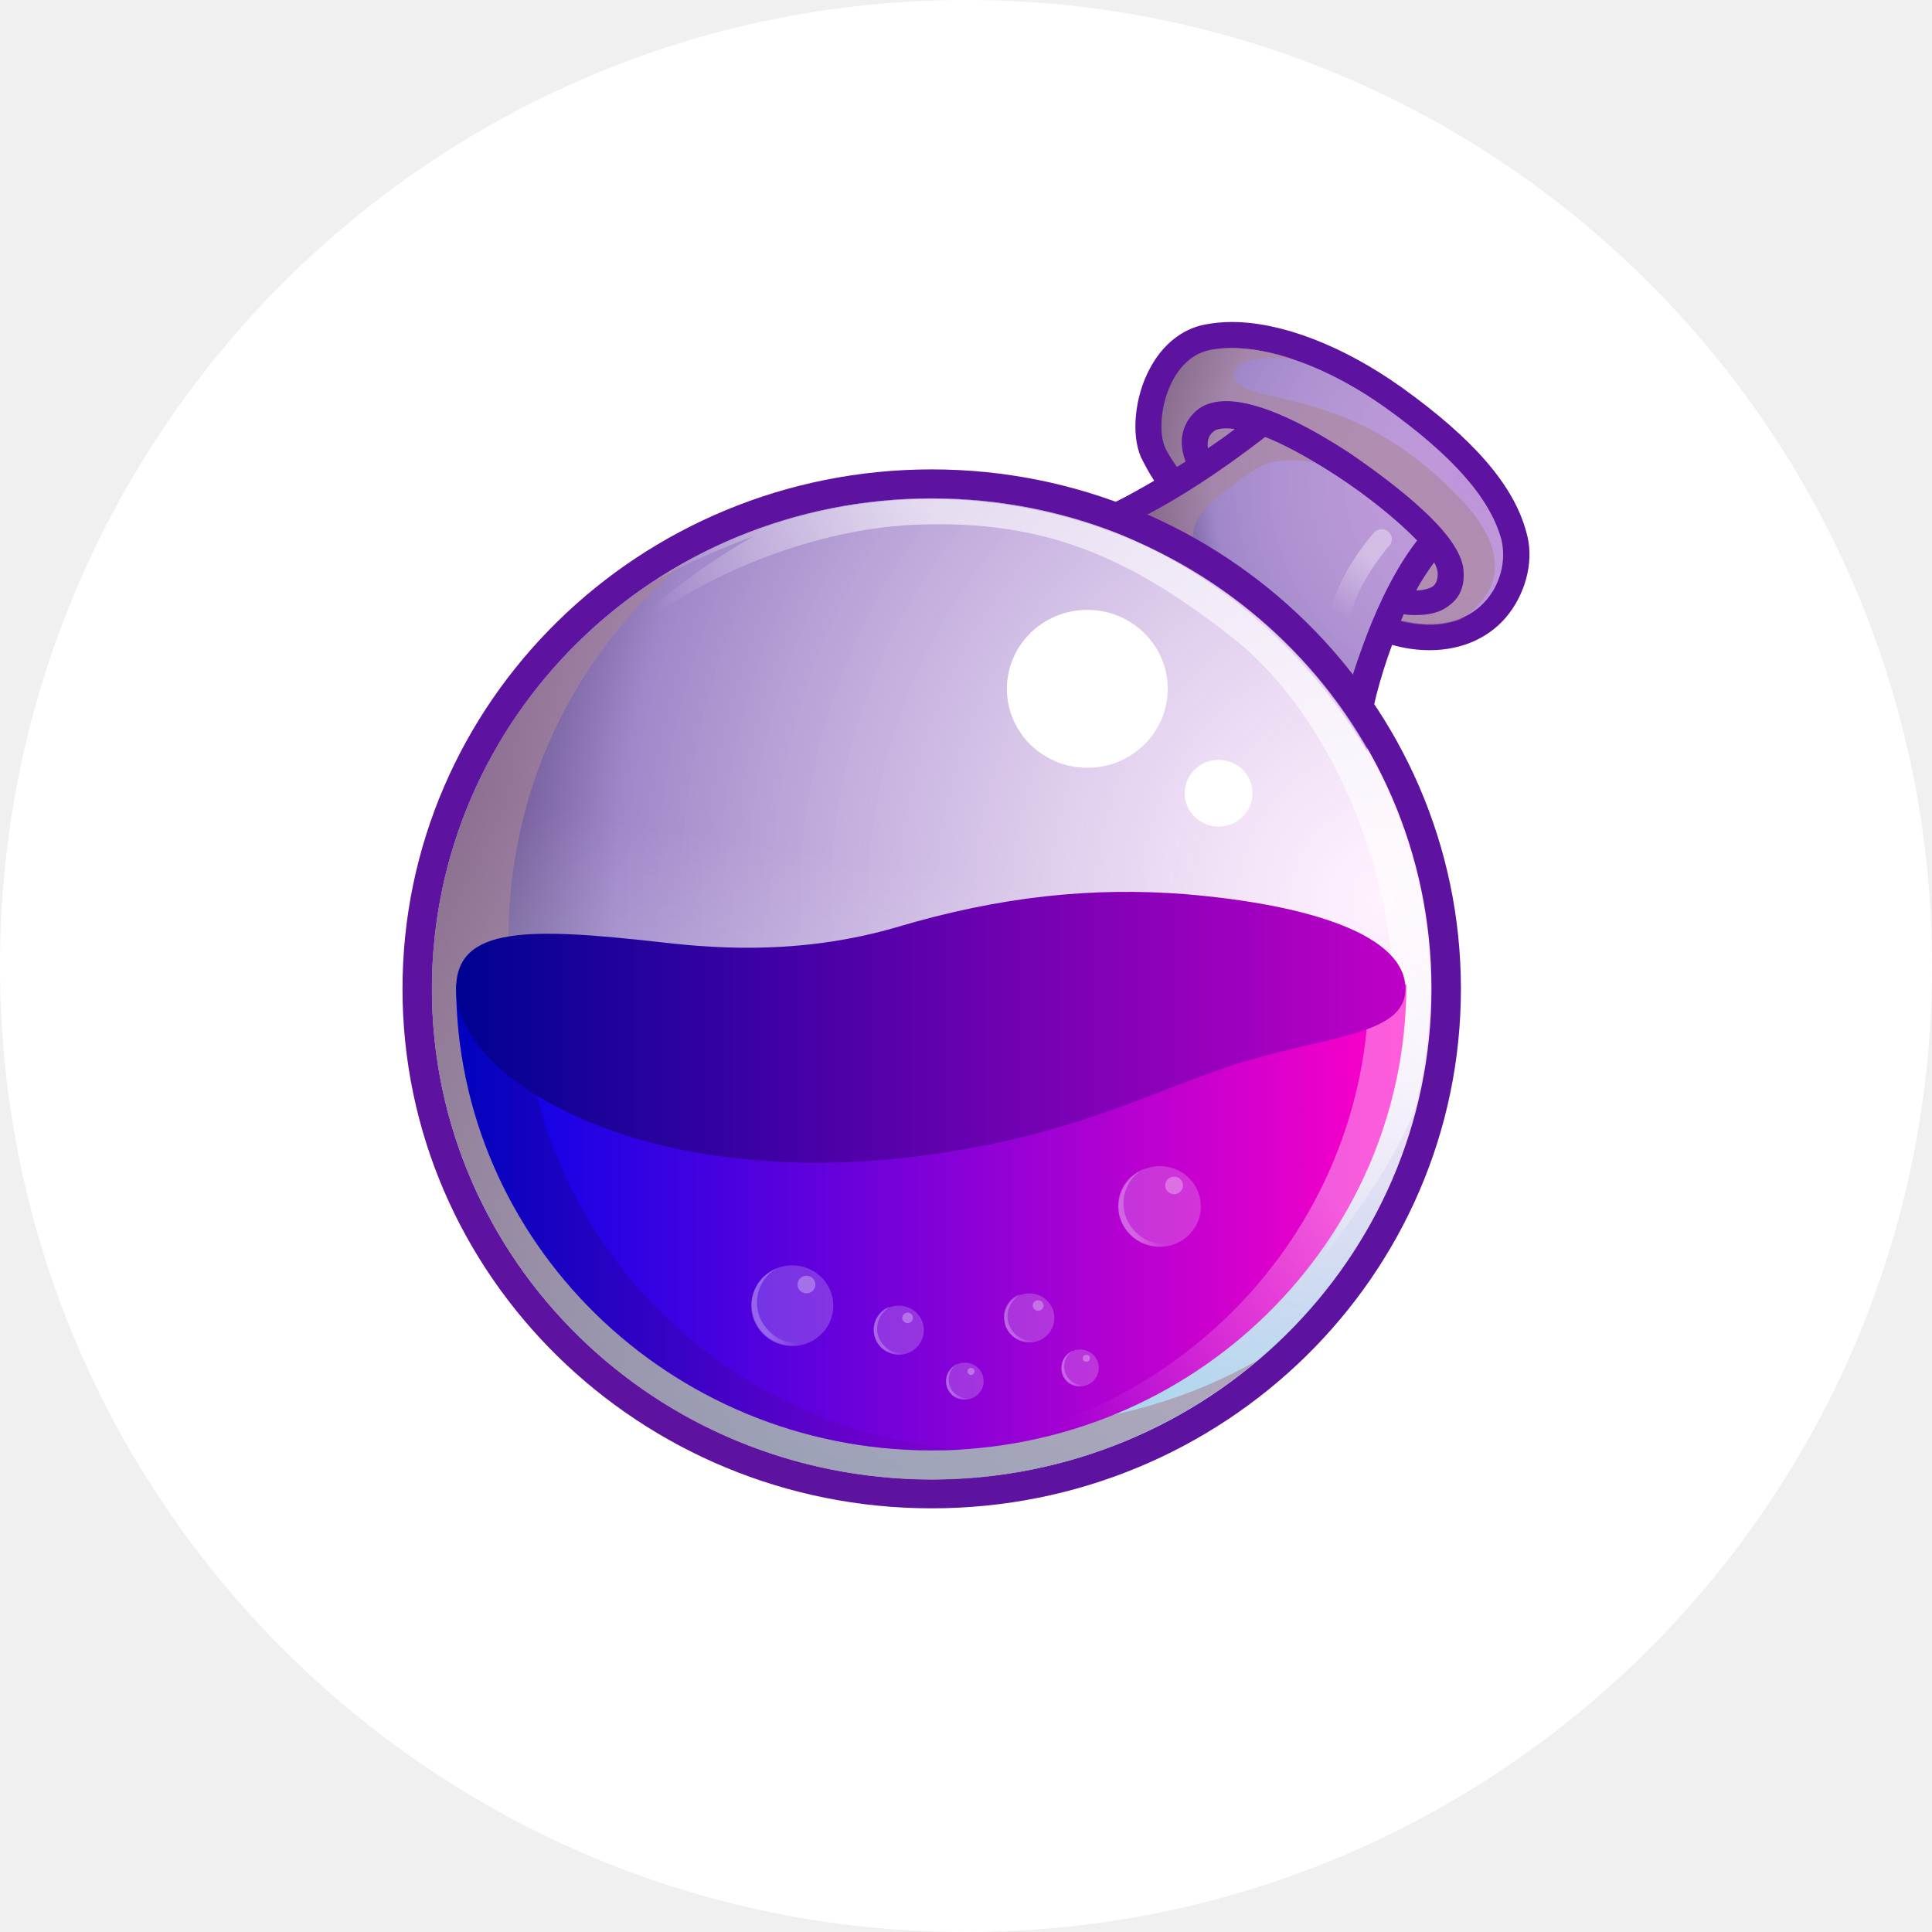
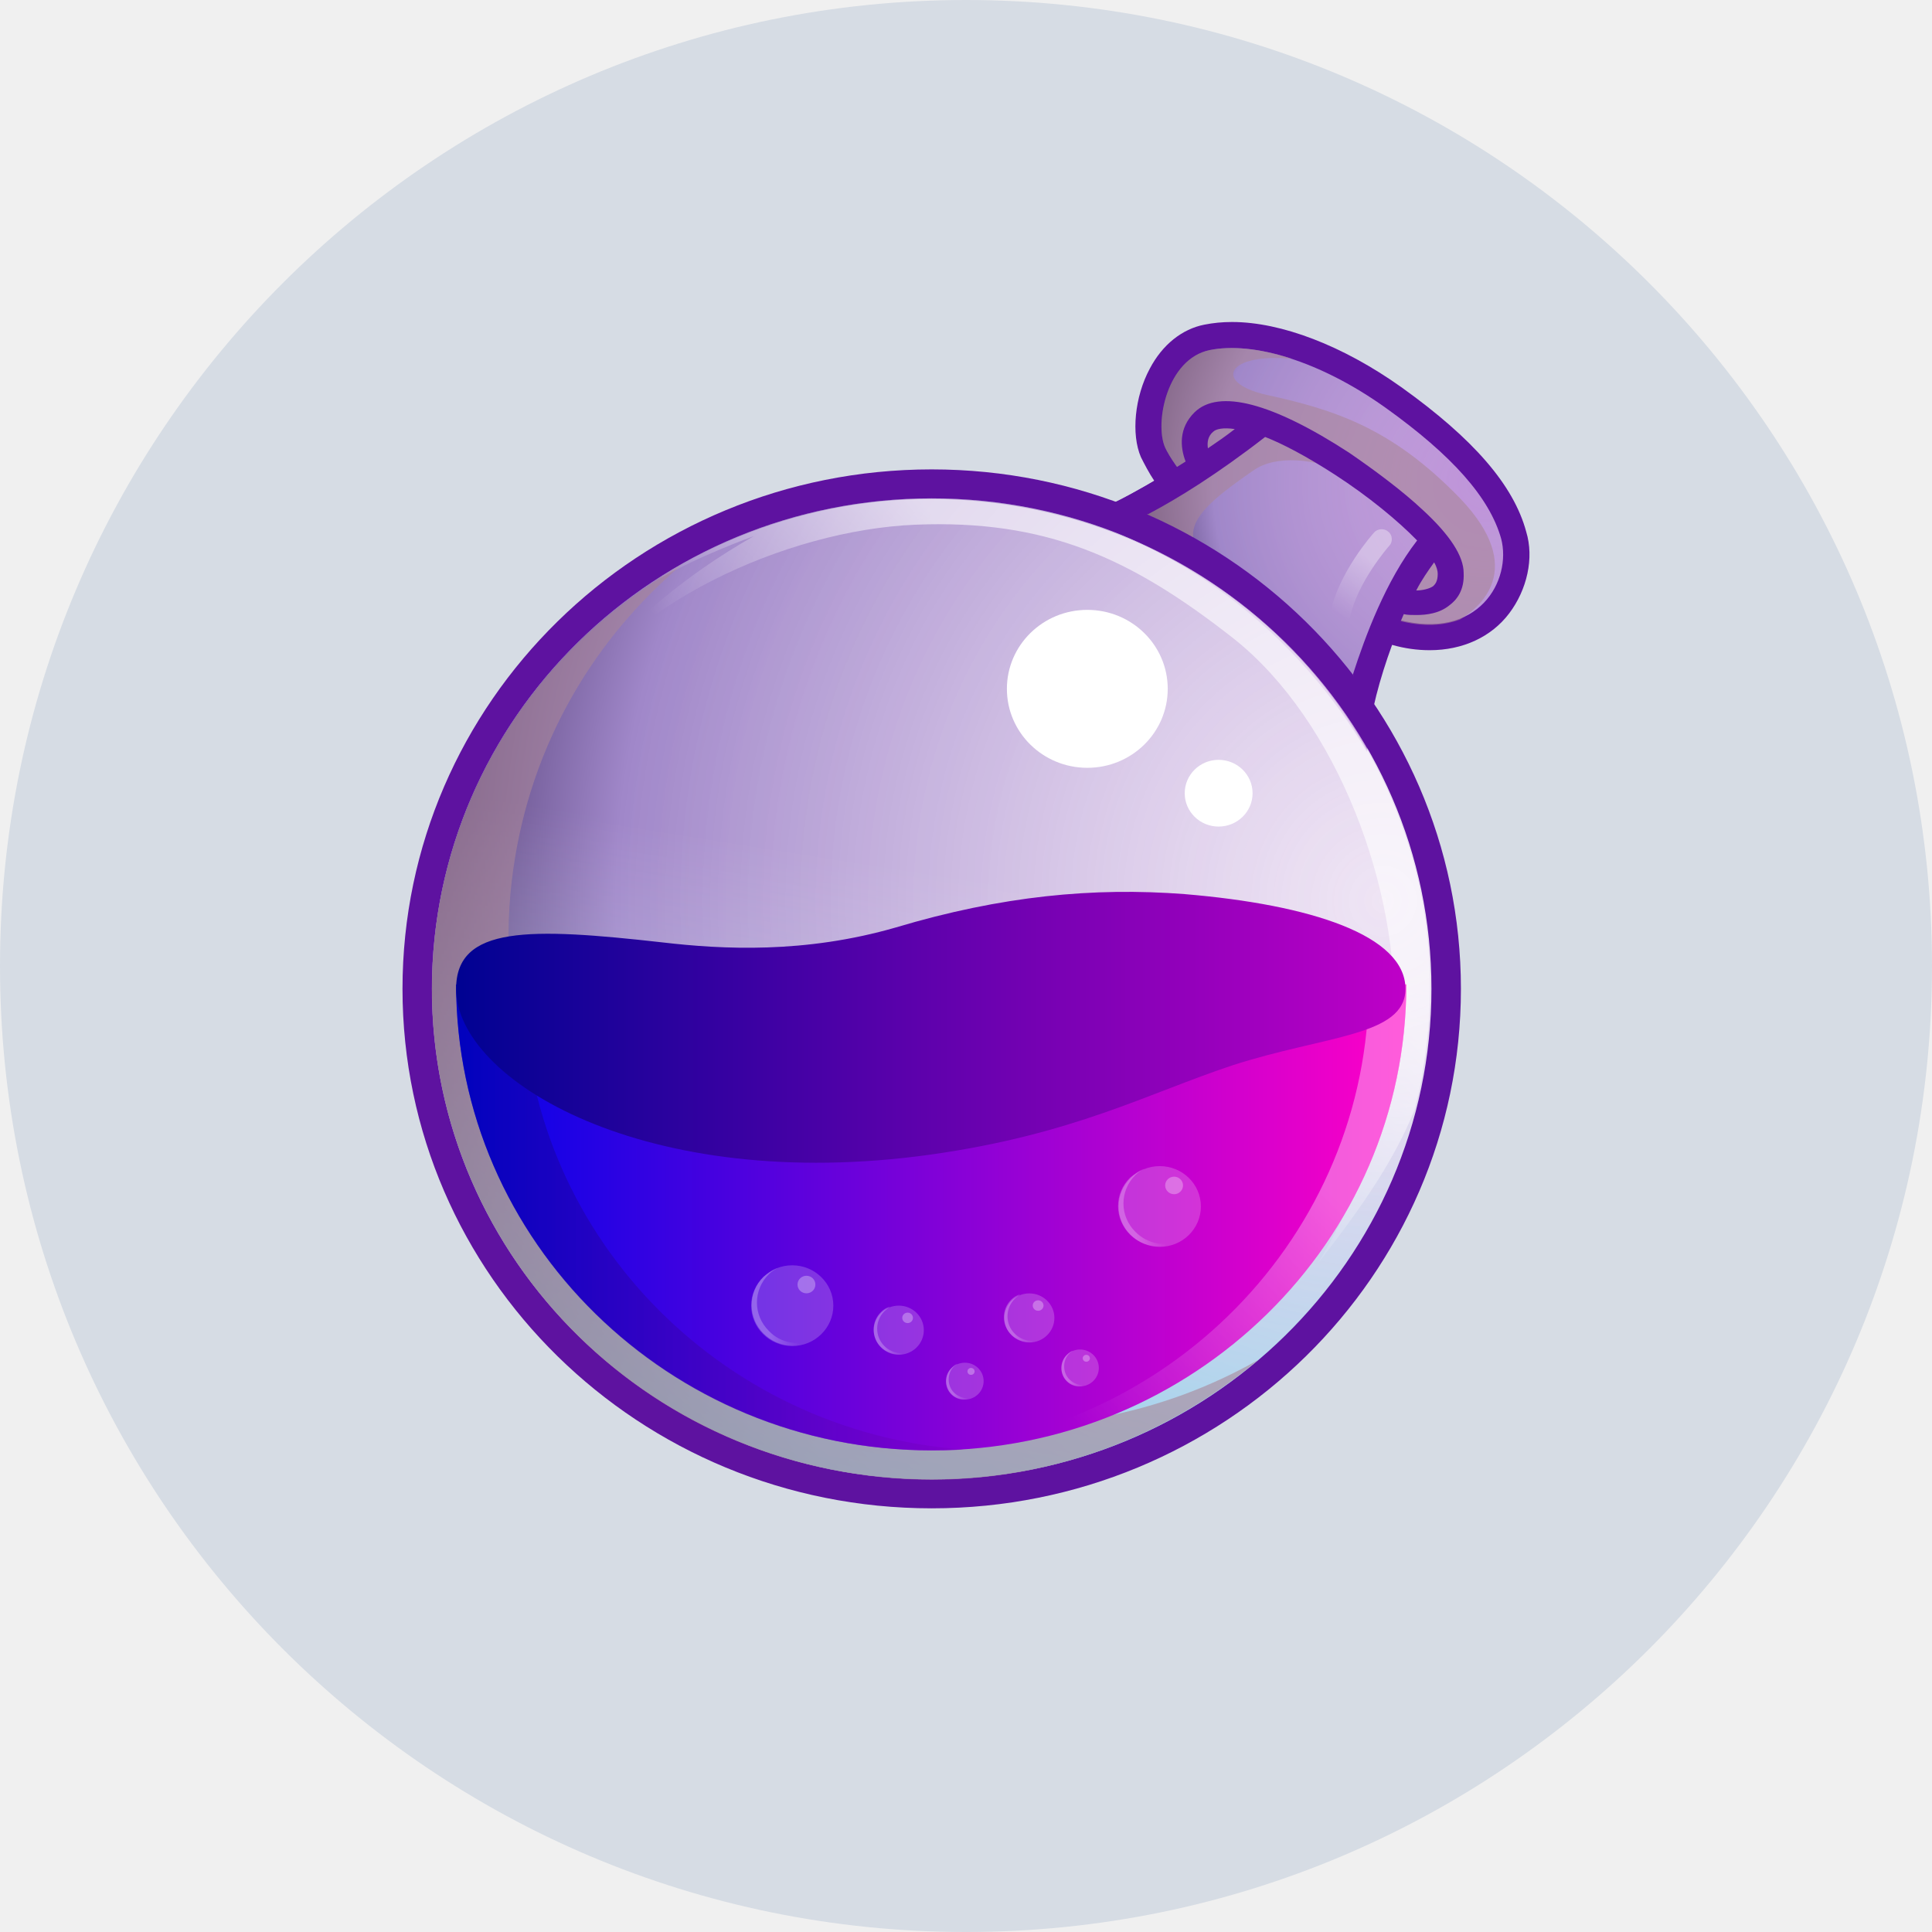
<svg xmlns="http://www.w3.org/2000/svg" width="24" height="24" viewBox="0 0 24 24" fill="none">
-   <circle cx="12" cy="12" r="12" fill="white" />
+   <circle cx="12" cy="12" r="12" fill="#D6DCE4" />
  <path d="M18.959 6.605C18.803 6.027 18.304 5.45 17.404 4.807C16.682 4.294 15.916 4 15.305 4C15.183 4 15.072 4.011 14.961 4.033C14.684 4.087 14.439 4.283 14.284 4.578C14.095 4.927 14.05 5.395 14.173 5.679C14.217 5.766 14.273 5.875 14.339 5.973C13.751 6.322 13.418 6.42 13.373 6.431C14.906 6.932 16.183 7.979 16.982 9.341L16.993 9.21C17.027 8.851 17.138 8.436 17.293 8.011C17.449 8.055 17.604 8.077 17.76 8.077C18.171 8.077 18.526 7.913 18.748 7.619C18.97 7.325 19.059 6.932 18.959 6.605Z" fill="#5E12A0" />
  <path d="M17.36 7.695C18.371 7.968 18.782 7.205 18.648 6.692C18.504 6.18 18.038 5.657 17.216 5.068C16.394 4.48 15.561 4.24 15.028 4.349C14.495 4.458 14.34 5.254 14.473 5.559C14.528 5.679 14.651 5.853 14.817 6.049C14.606 6.191 14.406 6.3 14.24 6.398C15.261 6.845 16.15 7.543 16.816 8.415C16.894 8.12 17.005 7.859 17.105 7.63C17.183 7.641 17.271 7.662 17.36 7.695Z" fill="url(#paint0_radial_5685_19370)" />
  <path d="M11.574 18.377C15.003 18.377 17.782 15.649 17.782 12.284C17.782 8.918 15.003 6.19 11.574 6.19C8.146 6.19 5.366 8.918 5.366 12.284C5.366 15.649 8.146 18.377 11.574 18.377Z" fill="url(#paint1_radial_5685_19370)" />
  <path opacity="0.6" d="M18.138 6.191C17.294 5.319 16.584 5.09 15.729 4.904C15.062 4.752 15.24 4.381 16.05 4.457C15.662 4.327 15.295 4.294 15.029 4.348C14.496 4.457 14.34 5.253 14.473 5.558C14.529 5.678 14.651 5.853 14.818 6.049C14.518 6.245 14.263 6.387 14.052 6.496C14.152 6.539 14.274 6.594 14.418 6.67C14.796 6.866 15.207 7.193 15.207 7.193C14.585 6.67 14.718 6.43 15.573 5.842C15.839 5.656 16.328 5.678 16.783 5.907C17.239 6.136 17.772 6.714 17.772 6.714L17.261 7.673C17.294 7.684 17.328 7.695 17.361 7.706C17.683 7.793 17.938 7.771 18.138 7.695C18.372 7.553 18.982 7.074 18.138 6.191Z" fill="#A98698" />
  <path d="M15.716 5.428C15.938 5.515 16.227 5.667 16.582 5.896C17.004 6.169 17.371 6.474 17.604 6.714C17.215 7.215 16.96 7.902 16.805 8.382C16.882 8.491 16.971 8.6 17.049 8.709C17.127 8.436 17.26 8.033 17.438 7.629C17.482 7.64 17.538 7.64 17.593 7.64C17.726 7.64 17.882 7.619 18.004 7.52C18.093 7.455 18.193 7.335 18.182 7.117C18.182 6.91 18.015 6.648 17.671 6.332C17.427 6.103 17.093 5.853 16.76 5.624C15.805 5.003 15.139 4.828 14.839 5.122C14.639 5.319 14.661 5.558 14.728 5.733C14.373 5.962 14.073 6.125 13.873 6.234C14.006 6.278 14.128 6.332 14.261 6.387C14.617 6.202 15.128 5.885 15.716 5.428ZM17.815 6.986C17.848 7.041 17.86 7.095 17.86 7.128C17.86 7.226 17.826 7.259 17.804 7.281C17.76 7.313 17.671 7.335 17.593 7.335C17.66 7.204 17.737 7.095 17.815 6.986ZM15.072 5.362C15.105 5.33 15.194 5.308 15.339 5.33C15.228 5.417 15.117 5.493 15.005 5.569C14.994 5.493 15.005 5.417 15.072 5.362Z" fill="#5E12A0" />
  <path d="M11.574 5.831C7.943 5.831 5 8.719 5 12.284C5 15.848 7.943 18.737 11.574 18.737C15.206 18.737 18.148 15.848 18.148 12.284C18.148 8.719 15.195 5.831 11.574 5.831ZM11.574 18.377C8.143 18.377 5.366 15.652 5.366 12.284C5.366 8.916 8.143 6.191 11.574 6.191C15.006 6.191 17.782 8.916 17.782 12.284C17.782 15.652 14.995 18.377 11.574 18.377Z" fill="#5E12A0" />
  <path opacity="0.6" d="M11.574 18.377C15.003 18.377 17.782 15.649 17.782 12.284C17.782 8.918 15.003 6.19 11.574 6.19C8.146 6.19 5.366 8.918 5.366 12.284C5.366 15.649 8.146 18.377 11.574 18.377Z" fill="url(#paint2_linear_5685_19370)" />
  <path opacity="0.6" d="M11.53 17.636C8.143 17.102 5.844 13.973 6.399 10.649C6.643 9.177 7.399 7.924 8.465 7.019C6.91 7.902 5.755 9.439 5.444 11.314C4.9 14.638 7.199 17.767 10.575 18.301C12.463 18.606 14.284 18.028 15.627 16.895C14.439 17.57 12.996 17.865 11.53 17.636Z" fill="#A98698" />
  <path opacity="0.6" d="M12.563 6.278C10.997 6.028 9.475 6.377 8.232 7.15C8.209 7.172 8.187 7.194 8.187 7.194C8.665 6.911 9.364 6.66 9.364 6.66C7.565 7.685 7.01 8.851 7.01 8.851C7.71 7.521 9.764 6.584 11.374 6.518C12.985 6.453 14.04 6.922 15.328 7.935C16.616 8.96 17.393 11.053 17.316 12.71C17.249 14.366 16.361 15.707 16.361 15.707C16.971 14.933 17.338 14.366 17.571 13.789C17.616 13.614 17.66 13.44 17.682 13.255C18.237 9.941 15.95 6.813 12.563 6.278Z" fill="url(#paint3_linear_5685_19370)" />
  <path d="M17.47 12.229C17.47 15.423 14.827 18.017 11.573 18.017C8.32 18.017 5.666 15.423 5.666 12.229H17.47Z" fill="url(#paint4_linear_5685_19370)" />
  <g opacity="0.6">
    <path opacity="0.6" d="M17.004 12.229C17.004 15.347 14.495 17.898 11.341 18.017C11.419 18.017 11.496 18.017 11.574 18.017C14.828 18.017 17.471 15.423 17.471 12.229H17.004Z" fill="url(#paint5_linear_5685_19370)" />
  </g>
  <g opacity="0.7">
    <path opacity="0.7" d="M6.5 12.229H5.667C5.667 15.423 8.311 18.017 11.564 18.017C11.709 18.017 11.842 18.017 11.975 18.006C8.921 17.789 6.5 15.281 6.5 12.229Z" fill="url(#paint6_linear_5685_19370)" />
  </g>
  <path d="M17.459 12.284C17.459 11.619 16.282 11.238 14.716 11.107C13.584 11.02 12.44 11.129 11.129 11.521C9.997 11.848 8.975 11.794 8.231 11.707C6.576 11.521 5.666 11.499 5.666 12.284C5.666 13.418 8.02 14.835 11.551 14.344C13.339 14.094 14.261 13.581 15.316 13.232C16.46 12.862 17.459 12.873 17.459 12.284Z" fill="url(#paint7_linear_5685_19370)" />
  <path d="M13.507 9.538C14.059 9.538 14.506 9.099 14.506 8.557C14.506 8.015 14.059 7.576 13.507 7.576C12.955 7.576 12.508 8.015 12.508 8.557C12.508 9.099 12.955 9.538 13.507 9.538Z" fill="white" />
  <path d="M15.138 10.268C15.371 10.268 15.56 10.082 15.56 9.854C15.56 9.625 15.371 9.439 15.138 9.439C14.905 9.439 14.717 9.625 14.717 9.854C14.717 10.082 14.905 10.268 15.138 10.268Z" fill="white" />
  <g opacity="0.6">
    <path opacity="0.6" d="M16.647 7.772C16.636 7.772 16.625 7.772 16.625 7.772C16.558 7.761 16.514 7.696 16.525 7.619C16.625 7.118 17.047 6.638 17.069 6.616C17.113 6.562 17.202 6.562 17.247 6.606C17.302 6.649 17.302 6.736 17.258 6.78C17.247 6.791 16.858 7.238 16.769 7.674C16.758 7.739 16.703 7.772 16.647 7.772Z" fill="url(#paint8_linear_5685_19370)" />
  </g>
  <path opacity="0.2" d="M11.165 16.829C11.337 16.829 11.476 16.693 11.476 16.524C11.476 16.355 11.337 16.219 11.165 16.219C10.993 16.219 10.854 16.355 10.854 16.524C10.854 16.693 10.993 16.829 11.165 16.829Z" fill="white" />
  <g opacity="0.4">
    <path opacity="0.6" d="M10.988 16.723C10.866 16.603 10.866 16.407 10.988 16.287C11.011 16.265 11.033 16.254 11.055 16.232C11.011 16.243 10.977 16.265 10.944 16.298C10.822 16.418 10.822 16.614 10.944 16.734C11.044 16.832 11.199 16.854 11.321 16.788C11.21 16.832 11.077 16.81 10.988 16.723Z" fill="url(#paint9_linear_5685_19370)" />
  </g>
  <path opacity="0.3" d="M11.275 16.436C11.311 16.436 11.341 16.407 11.341 16.371C11.341 16.335 11.311 16.306 11.275 16.306C11.238 16.306 11.208 16.335 11.208 16.371C11.208 16.407 11.238 16.436 11.275 16.436Z" fill="white" />
  <path opacity="0.2" d="M12.787 16.677C12.958 16.677 13.098 16.541 13.098 16.372C13.098 16.203 12.958 16.067 12.787 16.067C12.615 16.067 12.476 16.203 12.476 16.372C12.476 16.541 12.615 16.677 12.787 16.677Z" fill="white" />
  <g opacity="0.4">
    <path opacity="0.6" d="M12.607 16.569C12.485 16.45 12.485 16.253 12.607 16.133C12.629 16.112 12.651 16.101 12.673 16.079C12.629 16.09 12.596 16.112 12.562 16.144C12.44 16.264 12.44 16.46 12.562 16.58C12.662 16.678 12.818 16.7 12.94 16.635C12.829 16.678 12.695 16.657 12.607 16.569Z" fill="url(#paint10_linear_5685_19370)" />
  </g>
  <path opacity="0.3" d="M12.896 16.283C12.933 16.283 12.963 16.254 12.963 16.218C12.963 16.182 12.933 16.153 12.896 16.153C12.859 16.153 12.829 16.182 12.829 16.218C12.829 16.254 12.859 16.283 12.896 16.283Z" fill="white" />
  <path opacity="0.2" d="M11.986 17.386C12.115 17.386 12.219 17.283 12.219 17.157C12.219 17.03 12.115 16.928 11.986 16.928C11.857 16.928 11.753 17.03 11.753 17.157C11.753 17.283 11.857 17.386 11.986 17.386Z" fill="white" />
  <g opacity="0.4">
    <path opacity="0.6" d="M11.851 17.3C11.763 17.213 11.763 17.06 11.851 16.973C11.863 16.962 11.885 16.951 11.896 16.94C11.863 16.951 11.84 16.973 11.818 16.995C11.729 17.082 11.729 17.235 11.818 17.322C11.896 17.398 12.007 17.409 12.107 17.355C12.018 17.387 11.918 17.365 11.851 17.3Z" fill="url(#paint11_linear_5685_19370)" />
  </g>
  <path opacity="0.3" d="M12.062 17.079C12.087 17.079 12.107 17.06 12.107 17.036C12.107 17.012 12.087 16.993 12.062 16.993C12.038 16.993 12.018 17.012 12.018 17.036C12.018 17.06 12.038 17.079 12.062 17.079Z" fill="white" />
  <path opacity="0.2" d="M13.417 17.222C13.545 17.222 13.65 17.119 13.65 16.993C13.65 16.866 13.545 16.764 13.417 16.764C13.288 16.764 13.184 16.866 13.184 16.993C13.184 17.119 13.288 17.222 13.417 17.222Z" fill="white" />
  <g opacity="0.4">
    <path opacity="0.6" d="M13.286 17.137C13.197 17.05 13.197 16.897 13.286 16.81C13.297 16.799 13.319 16.788 13.33 16.777C13.297 16.788 13.275 16.81 13.252 16.832C13.164 16.919 13.164 17.072 13.252 17.159C13.33 17.235 13.441 17.246 13.541 17.192C13.452 17.224 13.352 17.202 13.286 17.137Z" fill="url(#paint12_linear_5685_19370)" />
  </g>
  <path opacity="0.3" d="M13.495 16.916C13.519 16.916 13.539 16.897 13.539 16.873C13.539 16.849 13.519 16.83 13.495 16.83C13.47 16.83 13.45 16.849 13.45 16.873C13.45 16.897 13.47 16.916 13.495 16.916Z" fill="white" />
  <path opacity="0.2" d="M9.841 16.721C10.123 16.721 10.352 16.496 10.352 16.219C10.352 15.943 10.123 15.718 9.841 15.718C9.559 15.718 9.331 15.943 9.331 16.219C9.331 16.496 9.559 16.721 9.841 16.721Z" fill="white" />
  <g opacity="0.4">
    <path opacity="0.6" d="M9.553 16.535C9.353 16.339 9.353 16.023 9.553 15.826C9.586 15.794 9.62 15.772 9.664 15.75C9.598 15.772 9.542 15.815 9.487 15.859C9.287 16.055 9.287 16.371 9.487 16.568C9.653 16.731 9.908 16.764 10.108 16.644C9.92 16.72 9.697 16.687 9.553 16.535Z" fill="url(#paint13_linear_5685_19370)" />
  </g>
  <path opacity="0.3" d="M10.018 16.066C10.08 16.066 10.129 16.018 10.129 15.957C10.129 15.897 10.08 15.848 10.018 15.848C9.957 15.848 9.907 15.897 9.907 15.957C9.907 16.018 9.957 16.066 10.018 16.066Z" fill="white" />
  <path opacity="0.2" d="M14.407 15.489C14.689 15.489 14.918 15.264 14.918 14.987C14.918 14.71 14.689 14.486 14.407 14.486C14.125 14.486 13.896 14.71 13.896 14.987C13.896 15.264 14.125 15.489 14.407 15.489Z" fill="white" />
  <g opacity="0.4">
    <path opacity="0.6" d="M14.106 15.304C13.906 15.108 13.906 14.792 14.106 14.595C14.139 14.563 14.172 14.541 14.217 14.519C14.15 14.541 14.095 14.584 14.039 14.628C13.839 14.824 13.839 15.14 14.039 15.337C14.206 15.5 14.461 15.533 14.661 15.413C14.472 15.489 14.261 15.457 14.106 15.304Z" fill="url(#paint14_linear_5685_19370)" />
  </g>
  <path opacity="0.3" d="M14.585 14.835C14.646 14.835 14.696 14.786 14.696 14.726C14.696 14.666 14.646 14.617 14.585 14.617C14.524 14.617 14.474 14.666 14.474 14.726C14.474 14.786 14.524 14.835 14.585 14.835Z" fill="white" />
  <defs>
    <radialGradient id="paint0_radial_5685_19370" cx="0" cy="0" r="1" gradientUnits="userSpaceOnUse" gradientTransform="translate(18.4459 6.00561) scale(4.9634 4.87178)">
      <stop stop-color="#FFEAFF" stop-opacity="0.6" />
      <stop offset="0.681" stop-color="#A087C9" />
      <stop offset="1" stop-color="#10002F" />
    </radialGradient>
    <radialGradient id="paint1_radial_5685_19370" cx="0" cy="0" r="1" gradientUnits="userSpaceOnUse" gradientTransform="translate(17.1465 11.2015) scale(13.9007 14.5111)">
      <stop stop-color="#FFEAFF" stop-opacity="0.6" />
      <stop offset="0.681" stop-color="#A087C9" />
      <stop offset="1" stop-color="#10002F" />
    </radialGradient>
    <linearGradient id="paint2_linear_5685_19370" x1="10.579" y1="18.291" x2="12.493" y2="6.255" gradientUnits="userSpaceOnUse">
      <stop stop-color="#81FFFF" />
      <stop offset="0.62" stop-color="white" stop-opacity="0" />
    </linearGradient>
    <linearGradient id="paint3_linear_5685_19370" x1="15.949" y1="8.146" x2="10.903" y2="12.863" gradientUnits="userSpaceOnUse">
      <stop offset="0.289" stop-color="white" />
      <stop offset="0.78" stop-color="white" stop-opacity="0" />
    </linearGradient>
    <linearGradient id="paint4_linear_5685_19370" x1="5.671" y1="15.12" x2="17.468" y2="15.12" gradientUnits="userSpaceOnUse">
      <stop stop-color="#0002E9" />
      <stop offset="0.995" stop-color="#FF00C7" />
    </linearGradient>
    <linearGradient id="paint5_linear_5685_19370" x1="18.026" y1="12.737" x2="11.718" y2="18.811" gradientUnits="userSpaceOnUse">
      <stop offset="0.289" stop-color="white" />
      <stop offset="0.78" stop-color="white" stop-opacity="0" />
    </linearGradient>
    <linearGradient id="paint6_linear_5685_19370" x1="5.672" y1="15.12" x2="11.984" y2="15.12" gradientUnits="userSpaceOnUse">
      <stop stop-color="#000292" />
      <stop offset="0.995" stop-color="#7D00C7" />
    </linearGradient>
    <linearGradient id="paint7_linear_5685_19370" x1="5.678" y1="12.765" x2="17.46" y2="12.765" gradientUnits="userSpaceOnUse">
      <stop stop-color="#000292" />
      <stop offset="0.995" stop-color="#BE00C7" />
    </linearGradient>
    <linearGradient id="paint8_linear_5685_19370" x1="17.265" y1="6.563" x2="16.441" y2="7.927" gradientUnits="userSpaceOnUse">
      <stop offset="0.289" stop-color="white" />
      <stop offset="0.78" stop-color="white" stop-opacity="0" />
    </linearGradient>
    <linearGradient id="paint9_linear_5685_19370" x1="10.852" y1="16.536" x2="11.322" y2="16.536" gradientUnits="userSpaceOnUse">
      <stop offset="0.289" stop-color="white" />
      <stop offset="0.78" stop-color="white" stop-opacity="0" />
    </linearGradient>
    <linearGradient id="paint10_linear_5685_19370" x1="12.469" y1="16.38" x2="12.939" y2="16.38" gradientUnits="userSpaceOnUse">
      <stop offset="0.289" stop-color="white" />
      <stop offset="0.78" stop-color="white" stop-opacity="0" />
    </linearGradient>
    <linearGradient id="paint11_linear_5685_19370" x1="11.745" y1="17.16" x2="12.098" y2="17.16" gradientUnits="userSpaceOnUse">
      <stop offset="0.289" stop-color="white" />
      <stop offset="0.78" stop-color="white" stop-opacity="0" />
    </linearGradient>
    <linearGradient id="paint12_linear_5685_19370" x1="13.18" y1="16.997" x2="13.532" y2="16.997" gradientUnits="userSpaceOnUse">
      <stop offset="0.289" stop-color="white" />
      <stop offset="0.78" stop-color="white" stop-opacity="0" />
    </linearGradient>
    <linearGradient id="paint13_linear_5685_19370" x1="9.332" y1="16.232" x2="10.099" y2="16.232" gradientUnits="userSpaceOnUse">
      <stop offset="0.289" stop-color="white" />
      <stop offset="0.78" stop-color="white" stop-opacity="0" />
    </linearGradient>
    <linearGradient id="paint14_linear_5685_19370" x1="13.889" y1="15" x2="14.656" y2="15" gradientUnits="userSpaceOnUse">
      <stop offset="0.289" stop-color="white" />
      <stop offset="0.78" stop-color="white" stop-opacity="0" />
    </linearGradient>
  </defs>
</svg>
